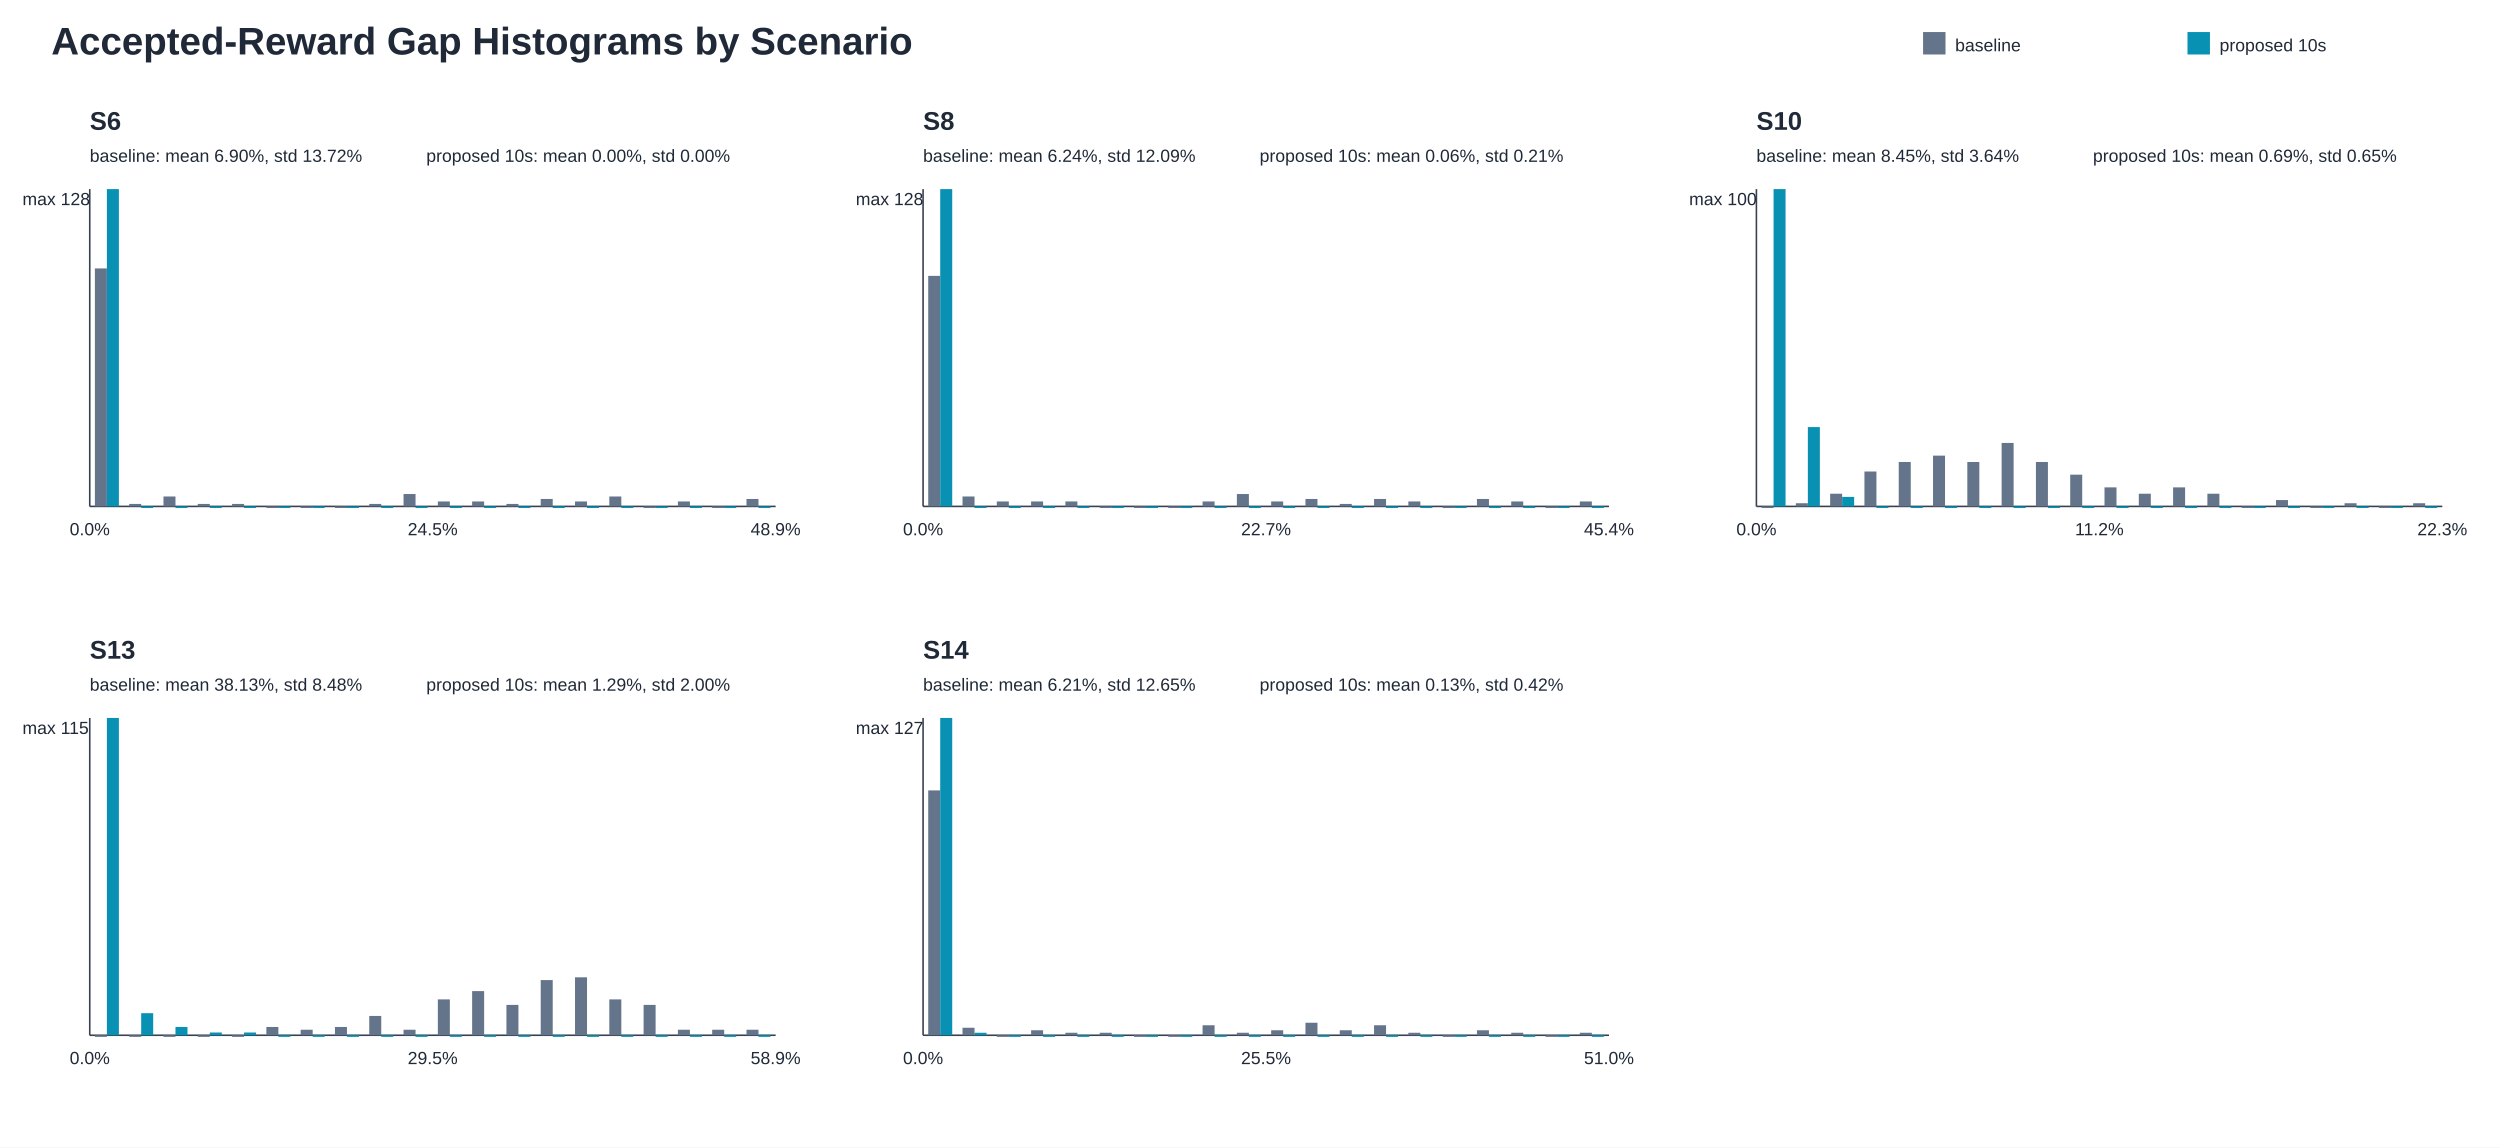
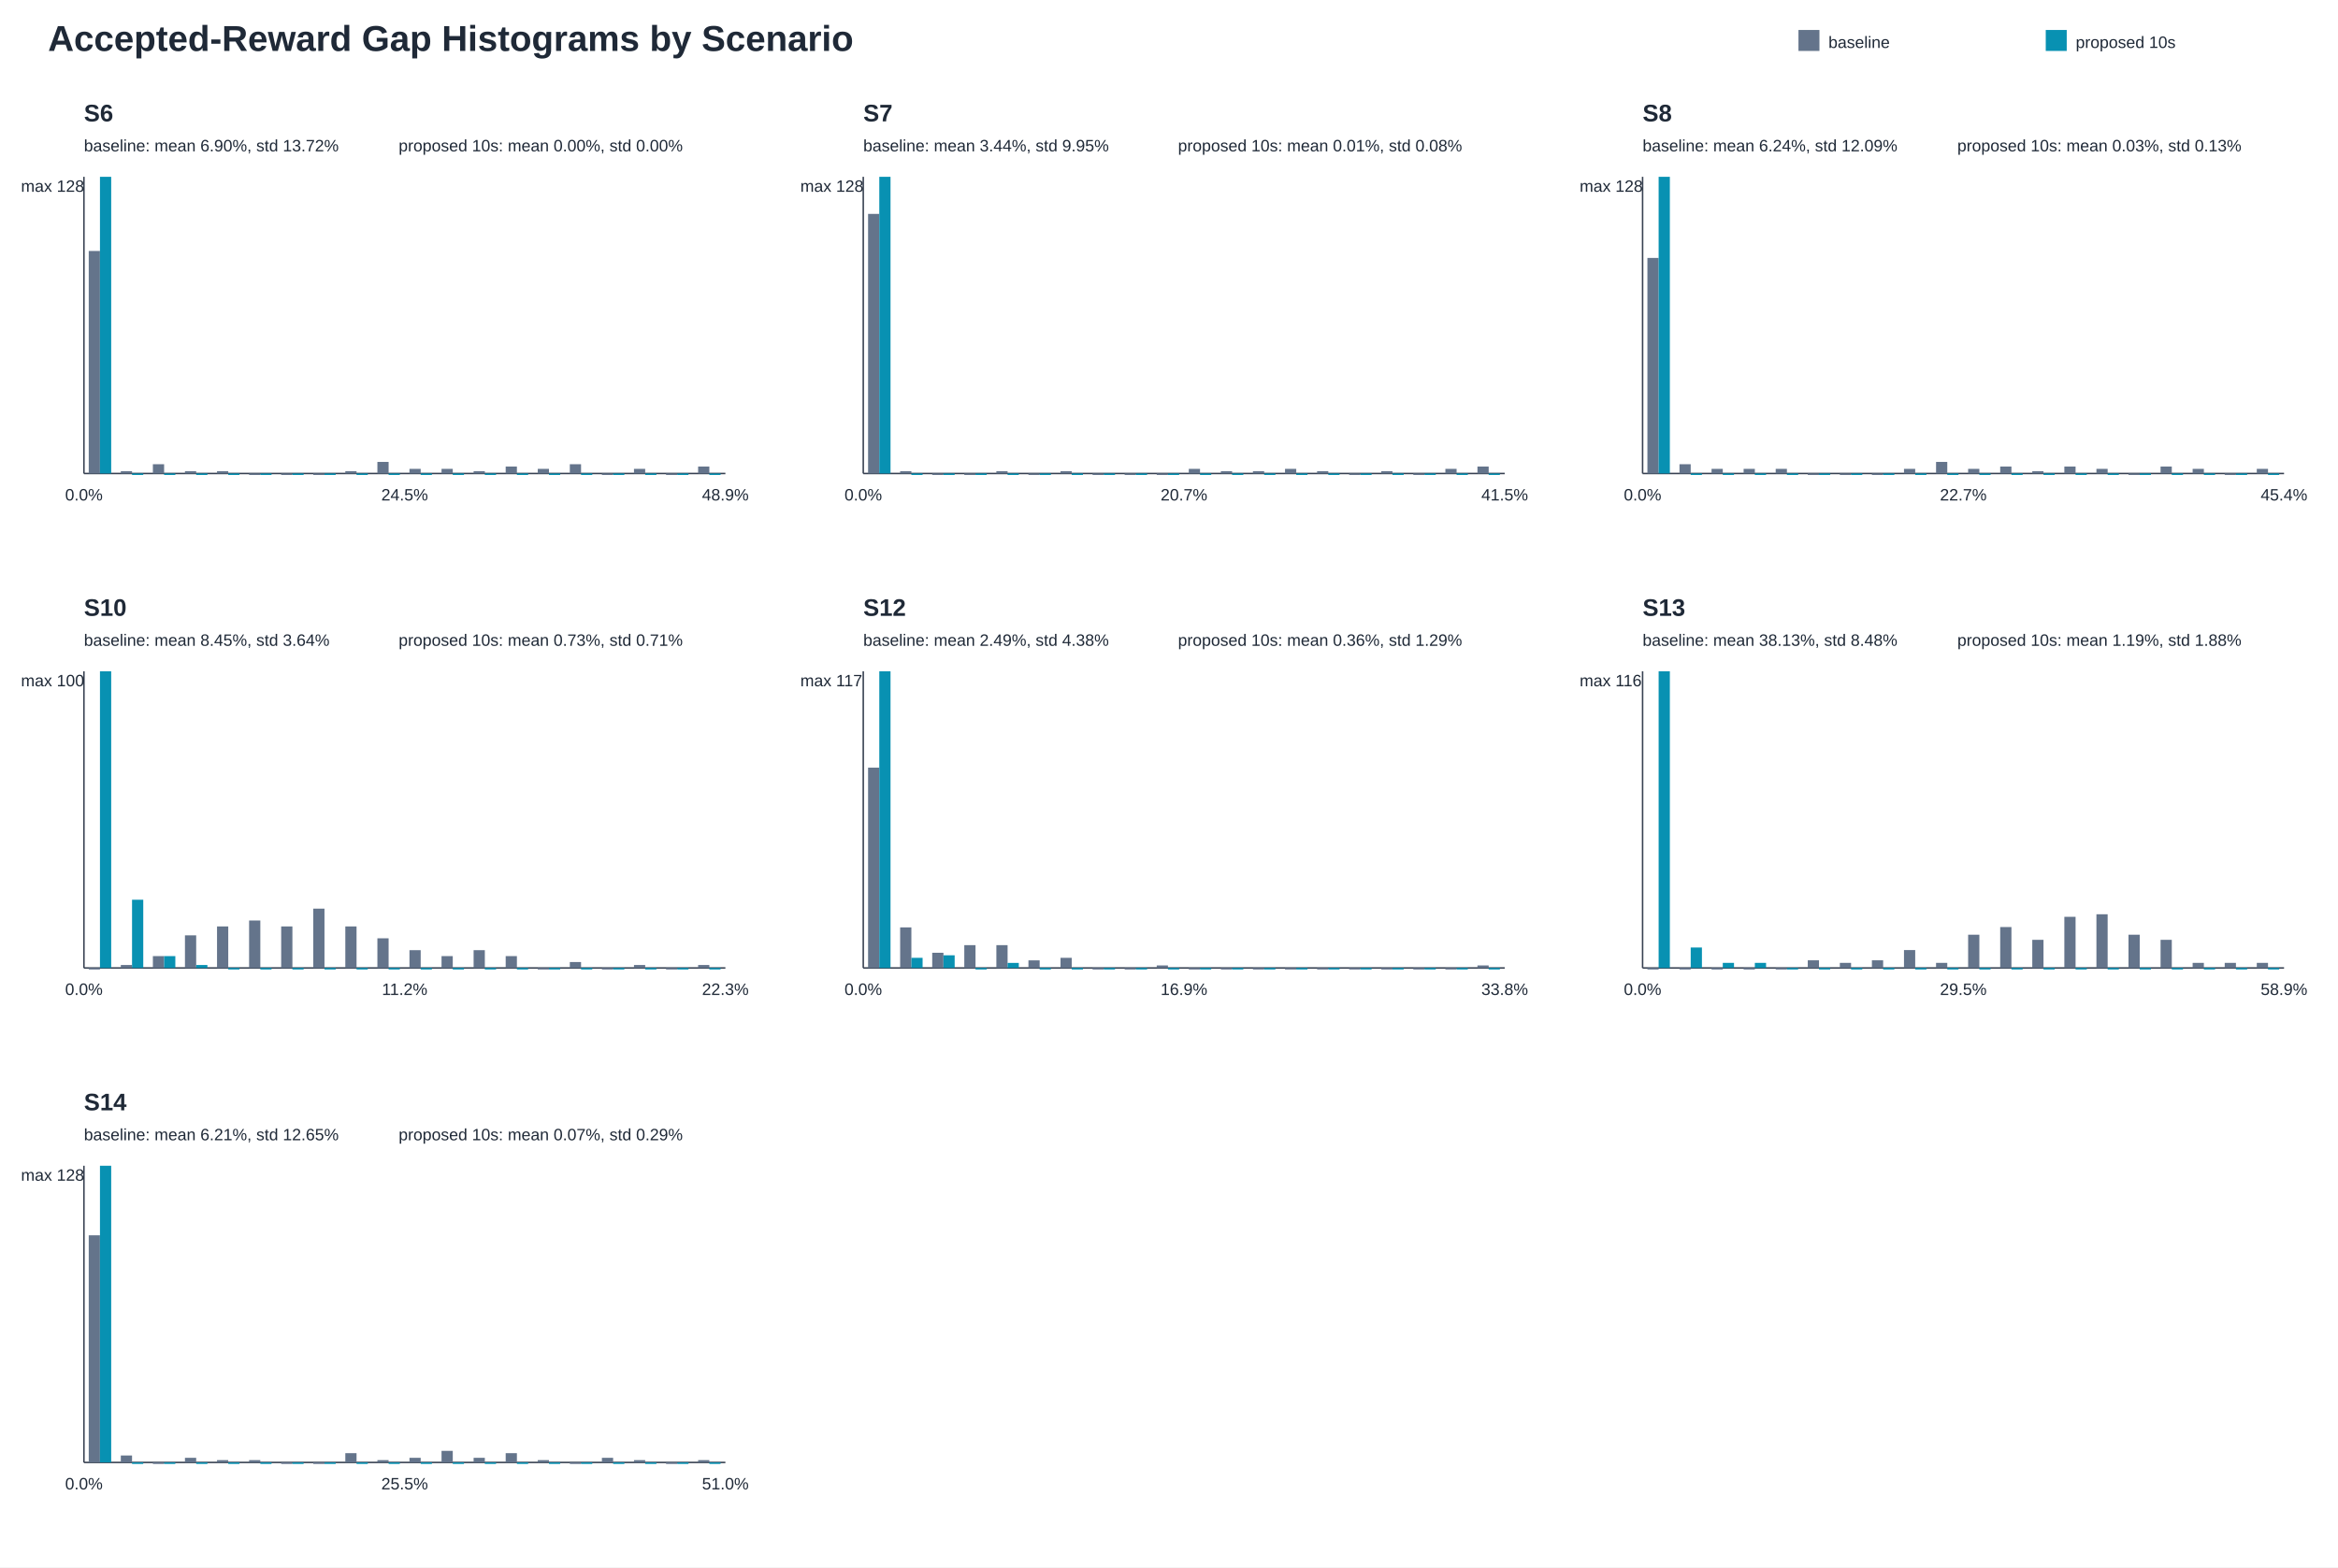
- <svg xmlns="http://www.w3.org/2000/svg" width="1560" height="716" viewBox="0 0 1560 716">
+ <svg xmlns="http://www.w3.org/2000/svg" width="1560" height="1046" viewBox="0 0 1560 1046">
  <rect width="100%" height="100%" fill="#ffffff" />
  <style>text{font-family:Arial,Helvetica,sans-serif;fill:#1f2937}.title{font-size:24px;font-weight:700}.subtitle{font-size:16px;font-weight:700}.label{font-size:11px}.axis{stroke:#374151;stroke-width:1}</style>
  <text x="32" y="34" class="title">Accepted-Reward Gap Histograms by Scenario</text>
  <rect x="1200" y="20" width="14" height="14" fill="#64748b" />
  <text x="1220" y="32" class="label">baseline</text>
  <rect x="1365" y="20" width="14" height="14" fill="#0891b2" />
  <text x="1385" y="32" class="label">proposed 10s</text>
  <text x="56" y="81" class="subtitle">S6</text>
  <text x="56" y="101" class="label">baseline: mean 6.90%, std 13.72%</text>
  <text x="266" y="101" class="label">proposed 10s: mean 0.00%, std 0.00%</text>
  <line x1="56" y1="316" x2="484" y2="316" class="axis" />
  <line x1="56" y1="118" x2="56" y2="316" class="axis" />
  <rect x="59.21" y="167.50" width="7.49" height="148.50" fill="#64748b" />
  <rect x="66.70" y="118.00" width="7.49" height="198.00" fill="#0891b2" />
  <rect x="80.61" y="314.45" width="7.49" height="1.55" fill="#64748b" />
  <rect x="88.10" y="316.00" width="7.49" height="1.00" fill="#0891b2" />
  <rect x="102.01" y="309.81" width="7.49" height="6.19" fill="#64748b" />
  <rect x="109.50" y="316.00" width="7.49" height="1.00" fill="#0891b2" />
  <rect x="123.41" y="314.45" width="7.49" height="1.55" fill="#64748b" />
  <rect x="130.90" y="316.00" width="7.49" height="1.00" fill="#0891b2" />
  <rect x="144.81" y="314.45" width="7.49" height="1.55" fill="#64748b" />
  <rect x="152.30" y="316.00" width="7.49" height="1.00" fill="#0891b2" />
  <rect x="166.21" y="316.00" width="7.49" height="1.00" fill="#64748b" />
  <rect x="173.70" y="316.00" width="7.49" height="1.00" fill="#0891b2" />
  <rect x="187.61" y="316.00" width="7.49" height="1.00" fill="#64748b" />
  <rect x="195.10" y="316.00" width="7.49" height="1.00" fill="#0891b2" />
  <rect x="209.01" y="316.00" width="7.49" height="1.00" fill="#64748b" />
  <rect x="216.50" y="316.00" width="7.49" height="1.00" fill="#0891b2" />
  <rect x="230.41" y="314.45" width="7.49" height="1.55" fill="#64748b" />
  <rect x="237.90" y="316.00" width="7.49" height="1.00" fill="#0891b2" />
  <rect x="251.81" y="308.27" width="7.49" height="7.73" fill="#64748b" />
  <rect x="259.30" y="316.00" width="7.49" height="1.00" fill="#0891b2" />
  <rect x="273.21" y="312.91" width="7.49" height="3.09" fill="#64748b" />
  <rect x="280.70" y="316.00" width="7.49" height="1.00" fill="#0891b2" />
  <rect x="294.61" y="312.91" width="7.49" height="3.09" fill="#64748b" />
  <rect x="302.10" y="316.00" width="7.49" height="1.00" fill="#0891b2" />
  <rect x="316.01" y="314.45" width="7.49" height="1.55" fill="#64748b" />
  <rect x="323.50" y="316.00" width="7.49" height="1.00" fill="#0891b2" />
  <rect x="337.41" y="311.36" width="7.49" height="4.64" fill="#64748b" />
  <rect x="344.90" y="316.00" width="7.49" height="1.00" fill="#0891b2" />
  <rect x="358.81" y="312.91" width="7.49" height="3.09" fill="#64748b" />
  <rect x="366.30" y="316.00" width="7.49" height="1.00" fill="#0891b2" />
  <rect x="380.21" y="309.81" width="7.49" height="6.19" fill="#64748b" />
  <rect x="387.70" y="316.00" width="7.49" height="1.00" fill="#0891b2" />
  <rect x="401.61" y="316.00" width="7.49" height="1.00" fill="#64748b" />
  <rect x="409.10" y="316.00" width="7.49" height="1.00" fill="#0891b2" />
  <rect x="423.01" y="312.91" width="7.49" height="3.09" fill="#64748b" />
  <rect x="430.50" y="316.00" width="7.49" height="1.00" fill="#0891b2" />
  <rect x="444.41" y="316.00" width="7.49" height="1.00" fill="#64748b" />
  <rect x="451.90" y="316.00" width="7.49" height="1.00" fill="#0891b2" />
  <rect x="465.81" y="311.36" width="7.49" height="4.64" fill="#64748b" />
  <rect x="473.30" y="316.00" width="7.49" height="1.00" fill="#0891b2" />
  <text x="56.00" y="334" text-anchor="middle" class="label">0.0%</text>
  <text x="270.00" y="334" text-anchor="middle" class="label">24.5%</text>
  <text x="484.00" y="334" text-anchor="middle" class="label">48.9%</text>
  <text x="14" y="128" class="label">max 128</text>
-   <text x="576" y="81" class="subtitle">S8</text>
-   <text x="576" y="101" class="label">baseline: mean 6.24%, std 12.09%</text>
-   <text x="786" y="101" class="label">proposed 10s: mean 0.06%, std 0.21%</text>
+   <text x="576" y="81" class="subtitle">S7</text>
+   <text x="576" y="101" class="label">baseline: mean 3.44%, std 9.95%</text>
+   <text x="786" y="101" class="label">proposed 10s: mean 0.01%, std 0.08%</text>
  <line x1="576" y1="316" x2="1004" y2="316" class="axis" />
  <line x1="576" y1="118" x2="576" y2="316" class="axis" />
-   <rect x="579.21" y="172.14" width="7.49" height="143.86" fill="#64748b" />
+   <rect x="579.21" y="142.75" width="7.49" height="173.25" fill="#64748b" />
  <rect x="586.70" y="118.00" width="7.49" height="198.00" fill="#0891b2" />
-   <rect x="600.61" y="309.81" width="7.49" height="6.19" fill="#64748b" />
+   <rect x="600.61" y="314.45" width="7.49" height="1.55" fill="#64748b" />
  <rect x="608.10" y="316.00" width="7.49" height="1.00" fill="#0891b2" />
-   <rect x="622.01" y="312.91" width="7.49" height="3.09" fill="#64748b" />
+   <rect x="622.01" y="316.00" width="7.49" height="1.00" fill="#64748b" />
  <rect x="629.50" y="316.00" width="7.49" height="1.00" fill="#0891b2" />
-   <rect x="643.41" y="312.91" width="7.49" height="3.09" fill="#64748b" />
+   <rect x="643.41" y="316.00" width="7.49" height="1.00" fill="#64748b" />
  <rect x="650.90" y="316.00" width="7.49" height="1.00" fill="#0891b2" />
-   <rect x="664.81" y="312.91" width="7.49" height="3.09" fill="#64748b" />
+   <rect x="664.81" y="314.45" width="7.49" height="1.55" fill="#64748b" />
  <rect x="672.30" y="316.00" width="7.49" height="1.00" fill="#0891b2" />
  <rect x="686.21" y="316.00" width="7.49" height="1.00" fill="#64748b" />
  <rect x="693.70" y="316.00" width="7.49" height="1.00" fill="#0891b2" />
-   <rect x="707.61" y="316.00" width="7.49" height="1.00" fill="#64748b" />
+   <rect x="707.61" y="314.45" width="7.49" height="1.55" fill="#64748b" />
  <rect x="715.10" y="316.00" width="7.49" height="1.00" fill="#0891b2" />
  <rect x="729.01" y="316.00" width="7.49" height="1.00" fill="#64748b" />
  <rect x="736.50" y="316.00" width="7.49" height="1.00" fill="#0891b2" />
-   <rect x="750.41" y="312.91" width="7.49" height="3.09" fill="#64748b" />
+   <rect x="750.41" y="316.00" width="7.49" height="1.00" fill="#64748b" />
  <rect x="757.90" y="316.00" width="7.49" height="1.00" fill="#0891b2" />
-   <rect x="771.81" y="308.27" width="7.49" height="7.73" fill="#64748b" />
+   <rect x="771.81" y="316.00" width="7.49" height="1.00" fill="#64748b" />
  <rect x="779.30" y="316.00" width="7.49" height="1.00" fill="#0891b2" />
  <rect x="793.21" y="312.91" width="7.49" height="3.09" fill="#64748b" />
  <rect x="800.70" y="316.00" width="7.49" height="1.00" fill="#0891b2" />
-   <rect x="814.61" y="311.36" width="7.49" height="4.64" fill="#64748b" />
+   <rect x="814.61" y="314.45" width="7.49" height="1.55" fill="#64748b" />
  <rect x="822.10" y="316.00" width="7.49" height="1.00" fill="#0891b2" />
  <rect x="836.01" y="314.45" width="7.49" height="1.55" fill="#64748b" />
  <rect x="843.50" y="316.00" width="7.49" height="1.00" fill="#0891b2" />
-   <rect x="857.41" y="311.36" width="7.49" height="4.64" fill="#64748b" />
+   <rect x="857.41" y="312.91" width="7.49" height="3.09" fill="#64748b" />
  <rect x="864.90" y="316.00" width="7.49" height="1.00" fill="#0891b2" />
-   <rect x="878.81" y="312.91" width="7.49" height="3.09" fill="#64748b" />
+   <rect x="878.81" y="314.45" width="7.49" height="1.55" fill="#64748b" />
  <rect x="886.30" y="316.00" width="7.49" height="1.00" fill="#0891b2" />
  <rect x="900.21" y="316.00" width="7.49" height="1.00" fill="#64748b" />
  <rect x="907.70" y="316.00" width="7.49" height="1.00" fill="#0891b2" />
-   <rect x="921.61" y="311.36" width="7.49" height="4.64" fill="#64748b" />
+   <rect x="921.61" y="314.45" width="7.49" height="1.55" fill="#64748b" />
  <rect x="929.10" y="316.00" width="7.49" height="1.00" fill="#0891b2" />
-   <rect x="943.01" y="312.91" width="7.49" height="3.09" fill="#64748b" />
+   <rect x="943.01" y="316.00" width="7.49" height="1.00" fill="#64748b" />
  <rect x="950.50" y="316.00" width="7.49" height="1.00" fill="#0891b2" />
-   <rect x="964.41" y="316.00" width="7.49" height="1.00" fill="#64748b" />
+   <rect x="964.41" y="312.91" width="7.49" height="3.09" fill="#64748b" />
  <rect x="971.90" y="316.00" width="7.49" height="1.00" fill="#0891b2" />
-   <rect x="985.81" y="312.91" width="7.49" height="3.09" fill="#64748b" />
+   <rect x="985.81" y="311.36" width="7.49" height="4.64" fill="#64748b" />
  <rect x="993.30" y="316.00" width="7.49" height="1.00" fill="#0891b2" />
  <text x="576.00" y="334" text-anchor="middle" class="label">0.0%</text>
-   <text x="790.00" y="334" text-anchor="middle" class="label">22.7%</text>
-   <text x="1004.00" y="334" text-anchor="middle" class="label">45.4%</text>
+   <text x="790.00" y="334" text-anchor="middle" class="label">20.7%</text>
+   <text x="1004.00" y="334" text-anchor="middle" class="label">41.5%</text>
  <text x="534" y="128" class="label">max 128</text>
-   <text x="1096" y="81" class="subtitle">S10</text>
-   <text x="1096" y="101" class="label">baseline: mean 8.45%, std 3.64%</text>
-   <text x="1306" y="101" class="label">proposed 10s: mean 0.69%, std 0.65%</text>
+   <text x="1096" y="81" class="subtitle">S8</text>
+   <text x="1096" y="101" class="label">baseline: mean 6.24%, std 12.09%</text>
+   <text x="1306" y="101" class="label">proposed 10s: mean 0.03%, std 0.13%</text>
  <line x1="1096" y1="316" x2="1524" y2="316" class="axis" />
  <line x1="1096" y1="118" x2="1096" y2="316" class="axis" />
-   <rect x="1099.21" y="316.00" width="7.49" height="1.00" fill="#64748b" />
+   <rect x="1099.21" y="172.14" width="7.49" height="143.86" fill="#64748b" />
  <rect x="1106.70" y="118.00" width="7.49" height="198.00" fill="#0891b2" />
-   <rect x="1120.61" y="314.02" width="7.49" height="1.98" fill="#64748b" />
-   <rect x="1128.10" y="266.50" width="7.49" height="49.50" fill="#0891b2" />
-   <rect x="1142.01" y="308.08" width="7.49" height="7.92" fill="#64748b" />
-   <rect x="1149.50" y="310.06" width="7.49" height="5.94" fill="#0891b2" />
-   <rect x="1163.41" y="294.22" width="7.49" height="21.78" fill="#64748b" />
+   <rect x="1120.61" y="309.81" width="7.49" height="6.19" fill="#64748b" />
+   <rect x="1128.10" y="316.00" width="7.49" height="1.00" fill="#0891b2" />
+   <rect x="1142.01" y="312.91" width="7.49" height="3.09" fill="#64748b" />
+   <rect x="1149.50" y="316.00" width="7.49" height="1.00" fill="#0891b2" />
+   <rect x="1163.41" y="312.91" width="7.49" height="3.09" fill="#64748b" />
  <rect x="1170.90" y="316.00" width="7.49" height="1.00" fill="#0891b2" />
-   <rect x="1184.81" y="288.28" width="7.49" height="27.72" fill="#64748b" />
+   <rect x="1184.81" y="312.91" width="7.49" height="3.09" fill="#64748b" />
  <rect x="1192.30" y="316.00" width="7.49" height="1.00" fill="#0891b2" />
-   <rect x="1206.21" y="284.32" width="7.49" height="31.68" fill="#64748b" />
+   <rect x="1206.21" y="316.00" width="7.49" height="1.00" fill="#64748b" />
  <rect x="1213.70" y="316.00" width="7.49" height="1.00" fill="#0891b2" />
-   <rect x="1227.61" y="288.28" width="7.49" height="27.72" fill="#64748b" />
+   <rect x="1227.61" y="316.00" width="7.49" height="1.00" fill="#64748b" />
  <rect x="1235.10" y="316.00" width="7.49" height="1.00" fill="#0891b2" />
-   <rect x="1249.01" y="276.40" width="7.49" height="39.60" fill="#64748b" />
+   <rect x="1249.01" y="316.00" width="7.49" height="1.00" fill="#64748b" />
  <rect x="1256.50" y="316.00" width="7.49" height="1.00" fill="#0891b2" />
-   <rect x="1270.41" y="288.28" width="7.49" height="27.72" fill="#64748b" />
+   <rect x="1270.41" y="312.91" width="7.49" height="3.09" fill="#64748b" />
  <rect x="1277.90" y="316.00" width="7.49" height="1.00" fill="#0891b2" />
-   <rect x="1291.81" y="296.20" width="7.49" height="19.80" fill="#64748b" />
+   <rect x="1291.81" y="308.27" width="7.49" height="7.73" fill="#64748b" />
  <rect x="1299.30" y="316.00" width="7.49" height="1.00" fill="#0891b2" />
-   <rect x="1313.21" y="304.12" width="7.49" height="11.88" fill="#64748b" />
+   <rect x="1313.21" y="312.91" width="7.49" height="3.09" fill="#64748b" />
  <rect x="1320.70" y="316.00" width="7.49" height="1.00" fill="#0891b2" />
-   <rect x="1334.61" y="308.08" width="7.49" height="7.92" fill="#64748b" />
+   <rect x="1334.61" y="311.36" width="7.49" height="4.64" fill="#64748b" />
  <rect x="1342.10" y="316.00" width="7.49" height="1.00" fill="#0891b2" />
-   <rect x="1356.01" y="304.12" width="7.49" height="11.88" fill="#64748b" />
+   <rect x="1356.01" y="314.45" width="7.49" height="1.55" fill="#64748b" />
  <rect x="1363.50" y="316.00" width="7.49" height="1.00" fill="#0891b2" />
-   <rect x="1377.41" y="308.08" width="7.49" height="7.92" fill="#64748b" />
+   <rect x="1377.41" y="311.36" width="7.49" height="4.64" fill="#64748b" />
  <rect x="1384.90" y="316.00" width="7.49" height="1.00" fill="#0891b2" />
-   <rect x="1398.81" y="316.00" width="7.49" height="1.00" fill="#64748b" />
+   <rect x="1398.81" y="312.91" width="7.49" height="3.09" fill="#64748b" />
  <rect x="1406.30" y="316.00" width="7.49" height="1.00" fill="#0891b2" />
-   <rect x="1420.21" y="312.04" width="7.49" height="3.96" fill="#64748b" />
+   <rect x="1420.21" y="316.00" width="7.49" height="1.00" fill="#64748b" />
  <rect x="1427.70" y="316.00" width="7.49" height="1.00" fill="#0891b2" />
-   <rect x="1441.61" y="316.00" width="7.49" height="1.00" fill="#64748b" />
+   <rect x="1441.61" y="311.36" width="7.49" height="4.64" fill="#64748b" />
  <rect x="1449.10" y="316.00" width="7.49" height="1.00" fill="#0891b2" />
-   <rect x="1463.01" y="314.02" width="7.49" height="1.98" fill="#64748b" />
+   <rect x="1463.01" y="312.91" width="7.49" height="3.09" fill="#64748b" />
  <rect x="1470.50" y="316.00" width="7.49" height="1.00" fill="#0891b2" />
  <rect x="1484.41" y="316.00" width="7.49" height="1.00" fill="#64748b" />
  <rect x="1491.90" y="316.00" width="7.49" height="1.00" fill="#0891b2" />
-   <rect x="1505.81" y="314.02" width="7.49" height="1.98" fill="#64748b" />
+   <rect x="1505.81" y="312.91" width="7.49" height="3.09" fill="#64748b" />
  <rect x="1513.30" y="316.00" width="7.49" height="1.00" fill="#0891b2" />
  <text x="1096.00" y="334" text-anchor="middle" class="label">0.0%</text>
-   <text x="1310.00" y="334" text-anchor="middle" class="label">11.2%</text>
-   <text x="1524.00" y="334" text-anchor="middle" class="label">22.3%</text>
-   <text x="1054" y="128" class="label">max 100</text>
-   <text x="56" y="411" class="subtitle">S13</text>
-   <text x="56" y="431" class="label">baseline: mean 38.13%, std 8.48%</text>
-   <text x="266" y="431" class="label">proposed 10s: mean 1.29%, std 2.00%</text>
+   <text x="1310.00" y="334" text-anchor="middle" class="label">22.7%</text>
+   <text x="1524.00" y="334" text-anchor="middle" class="label">45.4%</text>
+   <text x="1054" y="128" class="label">max 128</text>
+   <text x="56" y="411" class="subtitle">S10</text>
+   <text x="56" y="431" class="label">baseline: mean 8.45%, std 3.64%</text>
+   <text x="266" y="431" class="label">proposed 10s: mean 0.73%, std 0.71%</text>
  <line x1="56" y1="646" x2="484" y2="646" class="axis" />
  <line x1="56" y1="448" x2="56" y2="646" class="axis" />
  <rect x="59.21" y="646.00" width="7.49" height="1.00" fill="#64748b" />
  <rect x="66.70" y="448.00" width="7.49" height="198.00" fill="#0891b2" />
-   <rect x="80.61" y="646.00" width="7.49" height="1.00" fill="#64748b" />
-   <rect x="88.10" y="632.23" width="7.49" height="13.77" fill="#0891b2" />
-   <rect x="102.01" y="646.00" width="7.49" height="1.00" fill="#64748b" />
-   <rect x="109.50" y="640.83" width="7.49" height="5.17" fill="#0891b2" />
-   <rect x="123.41" y="646.00" width="7.49" height="1.00" fill="#64748b" />
-   <rect x="130.90" y="644.28" width="7.49" height="1.72" fill="#0891b2" />
-   <rect x="144.81" y="646.00" width="7.49" height="1.00" fill="#64748b" />
-   <rect x="152.30" y="644.28" width="7.49" height="1.72" fill="#0891b2" />
-   <rect x="166.21" y="640.83" width="7.49" height="5.17" fill="#64748b" />
+   <rect x="80.61" y="644.02" width="7.49" height="1.98" fill="#64748b" />
+   <rect x="88.10" y="600.46" width="7.49" height="45.54" fill="#0891b2" />
+   <rect x="102.01" y="638.08" width="7.49" height="7.92" fill="#64748b" />
+   <rect x="109.50" y="638.08" width="7.49" height="7.92" fill="#0891b2" />
+   <rect x="123.41" y="624.22" width="7.49" height="21.78" fill="#64748b" />
+   <rect x="130.90" y="644.02" width="7.49" height="1.98" fill="#0891b2" />
+   <rect x="144.81" y="618.28" width="7.49" height="27.72" fill="#64748b" />
+   <rect x="152.30" y="646.00" width="7.49" height="1.00" fill="#0891b2" />
+   <rect x="166.21" y="614.32" width="7.49" height="31.68" fill="#64748b" />
  <rect x="173.70" y="646.00" width="7.49" height="1.00" fill="#0891b2" />
-   <rect x="187.61" y="642.56" width="7.49" height="3.44" fill="#64748b" />
+   <rect x="187.61" y="618.28" width="7.49" height="27.72" fill="#64748b" />
  <rect x="195.10" y="646.00" width="7.49" height="1.00" fill="#0891b2" />
-   <rect x="209.01" y="640.83" width="7.49" height="5.17" fill="#64748b" />
+   <rect x="209.01" y="606.40" width="7.49" height="39.60" fill="#64748b" />
  <rect x="216.50" y="646.00" width="7.49" height="1.00" fill="#0891b2" />
-   <rect x="230.41" y="633.95" width="7.49" height="12.05" fill="#64748b" />
+   <rect x="230.41" y="618.28" width="7.49" height="27.72" fill="#64748b" />
  <rect x="237.90" y="646.00" width="7.49" height="1.00" fill="#0891b2" />
-   <rect x="251.81" y="642.56" width="7.49" height="3.44" fill="#64748b" />
+   <rect x="251.81" y="626.20" width="7.49" height="19.80" fill="#64748b" />
  <rect x="259.30" y="646.00" width="7.49" height="1.00" fill="#0891b2" />
-   <rect x="273.21" y="623.62" width="7.49" height="22.38" fill="#64748b" />
+   <rect x="273.21" y="634.12" width="7.49" height="11.88" fill="#64748b" />
  <rect x="280.70" y="646.00" width="7.49" height="1.00" fill="#0891b2" />
-   <rect x="294.61" y="618.45" width="7.49" height="27.55" fill="#64748b" />
+   <rect x="294.61" y="638.08" width="7.49" height="7.92" fill="#64748b" />
  <rect x="302.10" y="646.00" width="7.49" height="1.00" fill="#0891b2" />
-   <rect x="316.01" y="627.06" width="7.49" height="18.94" fill="#64748b" />
+   <rect x="316.01" y="634.12" width="7.49" height="11.88" fill="#64748b" />
  <rect x="323.50" y="646.00" width="7.49" height="1.00" fill="#0891b2" />
-   <rect x="337.41" y="611.57" width="7.49" height="34.43" fill="#64748b" />
+   <rect x="337.41" y="638.08" width="7.49" height="7.92" fill="#64748b" />
  <rect x="344.90" y="646.00" width="7.49" height="1.00" fill="#0891b2" />
-   <rect x="358.81" y="609.84" width="7.49" height="36.16" fill="#64748b" />
+   <rect x="358.81" y="646.00" width="7.49" height="1.00" fill="#64748b" />
  <rect x="366.30" y="646.00" width="7.49" height="1.00" fill="#0891b2" />
-   <rect x="380.21" y="623.62" width="7.49" height="22.38" fill="#64748b" />
+   <rect x="380.21" y="642.04" width="7.49" height="3.96" fill="#64748b" />
  <rect x="387.70" y="646.00" width="7.49" height="1.00" fill="#0891b2" />
-   <rect x="401.61" y="627.06" width="7.49" height="18.94" fill="#64748b" />
+   <rect x="401.61" y="646.00" width="7.49" height="1.00" fill="#64748b" />
  <rect x="409.10" y="646.00" width="7.49" height="1.00" fill="#0891b2" />
-   <rect x="423.01" y="642.56" width="7.49" height="3.44" fill="#64748b" />
+   <rect x="423.01" y="644.02" width="7.49" height="1.98" fill="#64748b" />
  <rect x="430.50" y="646.00" width="7.49" height="1.00" fill="#0891b2" />
-   <rect x="444.41" y="642.56" width="7.49" height="3.44" fill="#64748b" />
+   <rect x="444.41" y="646.00" width="7.49" height="1.00" fill="#64748b" />
  <rect x="451.90" y="646.00" width="7.49" height="1.00" fill="#0891b2" />
-   <rect x="465.81" y="642.56" width="7.49" height="3.44" fill="#64748b" />
+   <rect x="465.81" y="644.02" width="7.49" height="1.98" fill="#64748b" />
  <rect x="473.30" y="646.00" width="7.49" height="1.00" fill="#0891b2" />
  <text x="56.00" y="664" text-anchor="middle" class="label">0.0%</text>
-   <text x="270.00" y="664" text-anchor="middle" class="label">29.5%</text>
-   <text x="484.00" y="664" text-anchor="middle" class="label">58.9%</text>
-   <text x="14" y="458" class="label">max 115</text>
-   <text x="576" y="411" class="subtitle">S14</text>
-   <text x="576" y="431" class="label">baseline: mean 6.21%, std 12.65%</text>
-   <text x="786" y="431" class="label">proposed 10s: mean 0.13%, std 0.42%</text>
+   <text x="270.00" y="664" text-anchor="middle" class="label">11.2%</text>
+   <text x="484.00" y="664" text-anchor="middle" class="label">22.3%</text>
+   <text x="14" y="458" class="label">max 100</text>
+   <text x="576" y="411" class="subtitle">S12</text>
+   <text x="576" y="431" class="label">baseline: mean 2.49%, std 4.38%</text>
+   <text x="786" y="431" class="label">proposed 10s: mean 0.36%, std 1.29%</text>
  <line x1="576" y1="646" x2="1004" y2="646" class="axis" />
  <line x1="576" y1="448" x2="576" y2="646" class="axis" />
-   <rect x="579.21" y="493.21" width="7.49" height="152.79" fill="#64748b" />
+   <rect x="579.21" y="512.31" width="7.49" height="133.69" fill="#64748b" />
  <rect x="586.70" y="448.00" width="7.49" height="198.00" fill="#0891b2" />
-   <rect x="600.61" y="641.32" width="7.49" height="4.68" fill="#64748b" />
-   <rect x="608.10" y="644.44" width="7.49" height="1.56" fill="#0891b2" />
-   <rect x="622.01" y="646.00" width="7.49" height="1.00" fill="#64748b" />
-   <rect x="629.50" y="646.00" width="7.49" height="1.00" fill="#0891b2" />
-   <rect x="643.41" y="642.88" width="7.49" height="3.12" fill="#64748b" />
+   <rect x="600.61" y="618.92" width="7.49" height="27.08" fill="#64748b" />
+   <rect x="608.10" y="639.23" width="7.49" height="6.77" fill="#0891b2" />
+   <rect x="622.01" y="635.85" width="7.49" height="10.15" fill="#64748b" />
+   <rect x="629.50" y="637.54" width="7.49" height="8.46" fill="#0891b2" />
+   <rect x="643.41" y="630.77" width="7.49" height="15.23" fill="#64748b" />
  <rect x="650.90" y="646.00" width="7.49" height="1.00" fill="#0891b2" />
-   <rect x="664.81" y="644.44" width="7.49" height="1.56" fill="#64748b" />
-   <rect x="672.30" y="646.00" width="7.49" height="1.00" fill="#0891b2" />
-   <rect x="686.21" y="644.44" width="7.49" height="1.56" fill="#64748b" />
+   <rect x="664.81" y="630.77" width="7.49" height="15.23" fill="#64748b" />
+   <rect x="672.30" y="642.62" width="7.49" height="3.38" fill="#0891b2" />
+   <rect x="686.21" y="640.92" width="7.49" height="5.08" fill="#64748b" />
  <rect x="693.70" y="646.00" width="7.49" height="1.00" fill="#0891b2" />
-   <rect x="707.61" y="646.00" width="7.49" height="1.00" fill="#64748b" />
+   <rect x="707.61" y="639.23" width="7.49" height="6.77" fill="#64748b" />
  <rect x="715.10" y="646.00" width="7.49" height="1.00" fill="#0891b2" />
  <rect x="729.01" y="646.00" width="7.49" height="1.00" fill="#64748b" />
  <rect x="736.50" y="646.00" width="7.49" height="1.00" fill="#0891b2" />
-   <rect x="750.41" y="639.76" width="7.49" height="6.24" fill="#64748b" />
+   <rect x="750.41" y="646.00" width="7.49" height="1.00" fill="#64748b" />
  <rect x="757.90" y="646.00" width="7.49" height="1.00" fill="#0891b2" />
-   <rect x="771.81" y="644.44" width="7.49" height="1.56" fill="#64748b" />
+   <rect x="771.81" y="644.31" width="7.49" height="1.69" fill="#64748b" />
  <rect x="779.30" y="646.00" width="7.49" height="1.00" fill="#0891b2" />
-   <rect x="793.21" y="642.88" width="7.49" height="3.12" fill="#64748b" />
+   <rect x="793.21" y="646.00" width="7.49" height="1.00" fill="#64748b" />
  <rect x="800.70" y="646.00" width="7.49" height="1.00" fill="#0891b2" />
-   <rect x="814.61" y="638.20" width="7.49" height="7.80" fill="#64748b" />
+   <rect x="814.61" y="646.00" width="7.49" height="1.00" fill="#64748b" />
  <rect x="822.10" y="646.00" width="7.49" height="1.00" fill="#0891b2" />
-   <rect x="836.01" y="642.88" width="7.49" height="3.12" fill="#64748b" />
+   <rect x="836.01" y="646.00" width="7.49" height="1.00" fill="#64748b" />
  <rect x="843.50" y="646.00" width="7.49" height="1.00" fill="#0891b2" />
-   <rect x="857.41" y="639.76" width="7.49" height="6.24" fill="#64748b" />
+   <rect x="857.41" y="646.00" width="7.49" height="1.00" fill="#64748b" />
  <rect x="864.90" y="646.00" width="7.49" height="1.00" fill="#0891b2" />
-   <rect x="878.81" y="644.44" width="7.49" height="1.56" fill="#64748b" />
+   <rect x="878.81" y="646.00" width="7.49" height="1.00" fill="#64748b" />
  <rect x="886.30" y="646.00" width="7.49" height="1.00" fill="#0891b2" />
  <rect x="900.21" y="646.00" width="7.49" height="1.00" fill="#64748b" />
  <rect x="907.70" y="646.00" width="7.49" height="1.00" fill="#0891b2" />
-   <rect x="921.61" y="642.88" width="7.49" height="3.12" fill="#64748b" />
+   <rect x="921.61" y="646.00" width="7.49" height="1.00" fill="#64748b" />
  <rect x="929.10" y="646.00" width="7.49" height="1.00" fill="#0891b2" />
-   <rect x="943.01" y="644.44" width="7.49" height="1.56" fill="#64748b" />
+   <rect x="943.01" y="646.00" width="7.49" height="1.00" fill="#64748b" />
  <rect x="950.50" y="646.00" width="7.49" height="1.00" fill="#0891b2" />
  <rect x="964.41" y="646.00" width="7.49" height="1.00" fill="#64748b" />
  <rect x="971.90" y="646.00" width="7.49" height="1.00" fill="#0891b2" />
-   <rect x="985.81" y="644.44" width="7.49" height="1.56" fill="#64748b" />
+   <rect x="985.81" y="644.31" width="7.49" height="1.69" fill="#64748b" />
  <rect x="993.30" y="646.00" width="7.49" height="1.00" fill="#0891b2" />
  <text x="576.00" y="664" text-anchor="middle" class="label">0.0%</text>
-   <text x="790.00" y="664" text-anchor="middle" class="label">25.5%</text>
-   <text x="1004.00" y="664" text-anchor="middle" class="label">51.0%</text>
-   <text x="534" y="458" class="label">max 127</text>
+   <text x="790.00" y="664" text-anchor="middle" class="label">16.9%</text>
+   <text x="1004.00" y="664" text-anchor="middle" class="label">33.8%</text>
+   <text x="534" y="458" class="label">max 117</text>
+   <text x="1096" y="411" class="subtitle">S13</text>
+   <text x="1096" y="431" class="label">baseline: mean 38.13%, std 8.48%</text>
+   <text x="1306" y="431" class="label">proposed 10s: mean 1.19%, std 1.88%</text>
+   <line x1="1096" y1="646" x2="1524" y2="646" class="axis" />
+   <line x1="1096" y1="448" x2="1096" y2="646" class="axis" />
+   <rect x="1099.21" y="646.00" width="7.49" height="1.00" fill="#64748b" />
+   <rect x="1106.70" y="448.00" width="7.49" height="198.00" fill="#0891b2" />
+   <rect x="1120.61" y="646.00" width="7.49" height="1.00" fill="#64748b" />
+   <rect x="1128.10" y="632.34" width="7.49" height="13.66" fill="#0891b2" />
+   <rect x="1142.01" y="646.00" width="7.49" height="1.00" fill="#64748b" />
+   <rect x="1149.50" y="642.59" width="7.49" height="3.41" fill="#0891b2" />
+   <rect x="1163.41" y="646.00" width="7.49" height="1.00" fill="#64748b" />
+   <rect x="1170.90" y="642.59" width="7.49" height="3.41" fill="#0891b2" />
+   <rect x="1184.81" y="646.00" width="7.49" height="1.00" fill="#64748b" />
+   <rect x="1192.30" y="646.00" width="7.49" height="1.00" fill="#0891b2" />
+   <rect x="1206.21" y="640.88" width="7.49" height="5.12" fill="#64748b" />
+   <rect x="1213.70" y="646.00" width="7.49" height="1.00" fill="#0891b2" />
+   <rect x="1227.61" y="642.59" width="7.49" height="3.41" fill="#64748b" />
+   <rect x="1235.10" y="646.00" width="7.49" height="1.00" fill="#0891b2" />
+   <rect x="1249.01" y="640.88" width="7.49" height="5.12" fill="#64748b" />
+   <rect x="1256.50" y="646.00" width="7.49" height="1.00" fill="#0891b2" />
+   <rect x="1270.41" y="634.05" width="7.49" height="11.95" fill="#64748b" />
+   <rect x="1277.90" y="646.00" width="7.49" height="1.00" fill="#0891b2" />
+   <rect x="1291.81" y="642.59" width="7.49" height="3.41" fill="#64748b" />
+   <rect x="1299.30" y="646.00" width="7.49" height="1.00" fill="#0891b2" />
+   <rect x="1313.21" y="623.81" width="7.49" height="22.19" fill="#64748b" />
+   <rect x="1320.70" y="646.00" width="7.49" height="1.00" fill="#0891b2" />
+   <rect x="1334.61" y="618.69" width="7.49" height="27.31" fill="#64748b" />
+   <rect x="1342.10" y="646.00" width="7.49" height="1.00" fill="#0891b2" />
+   <rect x="1356.01" y="627.22" width="7.49" height="18.78" fill="#64748b" />
+   <rect x="1363.50" y="646.00" width="7.49" height="1.00" fill="#0891b2" />
+   <rect x="1377.41" y="611.86" width="7.49" height="34.14" fill="#64748b" />
+   <rect x="1384.90" y="646.00" width="7.49" height="1.00" fill="#0891b2" />
+   <rect x="1398.81" y="610.16" width="7.49" height="35.84" fill="#64748b" />
+   <rect x="1406.30" y="646.00" width="7.49" height="1.00" fill="#0891b2" />
+   <rect x="1420.21" y="623.81" width="7.49" height="22.19" fill="#64748b" />
+   <rect x="1427.70" y="646.00" width="7.49" height="1.00" fill="#0891b2" />
+   <rect x="1441.61" y="627.22" width="7.49" height="18.78" fill="#64748b" />
+   <rect x="1449.10" y="646.00" width="7.49" height="1.00" fill="#0891b2" />
+   <rect x="1463.01" y="642.59" width="7.49" height="3.41" fill="#64748b" />
+   <rect x="1470.50" y="646.00" width="7.49" height="1.00" fill="#0891b2" />
+   <rect x="1484.41" y="642.59" width="7.49" height="3.41" fill="#64748b" />
+   <rect x="1491.90" y="646.00" width="7.49" height="1.00" fill="#0891b2" />
+   <rect x="1505.81" y="642.59" width="7.49" height="3.41" fill="#64748b" />
+   <rect x="1513.30" y="646.00" width="7.49" height="1.00" fill="#0891b2" />
+   <text x="1096.00" y="664" text-anchor="middle" class="label">0.0%</text>
+   <text x="1310.00" y="664" text-anchor="middle" class="label">29.5%</text>
+   <text x="1524.00" y="664" text-anchor="middle" class="label">58.9%</text>
+   <text x="1054" y="458" class="label">max 116</text>
+   <text x="56" y="741" class="subtitle">S14</text>
+   <text x="56" y="761" class="label">baseline: mean 6.21%, std 12.65%</text>
+   <text x="266" y="761" class="label">proposed 10s: mean 0.07%, std 0.29%</text>
+   <line x1="56" y1="976" x2="484" y2="976" class="axis" />
+   <line x1="56" y1="778" x2="56" y2="976" class="axis" />
+   <rect x="59.21" y="824.41" width="7.49" height="151.59" fill="#64748b" />
+   <rect x="66.70" y="778.00" width="7.49" height="198.00" fill="#0891b2" />
+   <rect x="80.61" y="971.36" width="7.49" height="4.64" fill="#64748b" />
+   <rect x="88.10" y="976.00" width="7.49" height="1.00" fill="#0891b2" />
+   <rect x="102.01" y="976.00" width="7.49" height="1.00" fill="#64748b" />
+   <rect x="109.50" y="976.00" width="7.49" height="1.00" fill="#0891b2" />
+   <rect x="123.41" y="972.91" width="7.49" height="3.09" fill="#64748b" />
+   <rect x="130.90" y="976.00" width="7.49" height="1.00" fill="#0891b2" />
+   <rect x="144.81" y="974.45" width="7.49" height="1.55" fill="#64748b" />
+   <rect x="152.30" y="976.00" width="7.49" height="1.00" fill="#0891b2" />
+   <rect x="166.21" y="974.45" width="7.49" height="1.55" fill="#64748b" />
+   <rect x="173.70" y="976.00" width="7.49" height="1.00" fill="#0891b2" />
+   <rect x="187.61" y="976.00" width="7.49" height="1.00" fill="#64748b" />
+   <rect x="195.10" y="976.00" width="7.49" height="1.00" fill="#0891b2" />
+   <rect x="209.01" y="976.00" width="7.49" height="1.00" fill="#64748b" />
+   <rect x="216.50" y="976.00" width="7.49" height="1.00" fill="#0891b2" />
+   <rect x="230.41" y="969.81" width="7.49" height="6.19" fill="#64748b" />
+   <rect x="237.90" y="976.00" width="7.49" height="1.00" fill="#0891b2" />
+   <rect x="251.81" y="974.45" width="7.49" height="1.55" fill="#64748b" />
+   <rect x="259.30" y="976.00" width="7.49" height="1.00" fill="#0891b2" />
+   <rect x="273.21" y="972.91" width="7.49" height="3.09" fill="#64748b" />
+   <rect x="280.70" y="976.00" width="7.49" height="1.00" fill="#0891b2" />
+   <rect x="294.61" y="968.27" width="7.49" height="7.73" fill="#64748b" />
+   <rect x="302.10" y="976.00" width="7.49" height="1.00" fill="#0891b2" />
+   <rect x="316.01" y="972.91" width="7.49" height="3.09" fill="#64748b" />
+   <rect x="323.50" y="976.00" width="7.49" height="1.00" fill="#0891b2" />
+   <rect x="337.41" y="969.81" width="7.49" height="6.19" fill="#64748b" />
+   <rect x="344.90" y="976.00" width="7.49" height="1.00" fill="#0891b2" />
+   <rect x="358.81" y="974.45" width="7.49" height="1.55" fill="#64748b" />
+   <rect x="366.30" y="976.00" width="7.49" height="1.00" fill="#0891b2" />
+   <rect x="380.21" y="976.00" width="7.49" height="1.00" fill="#64748b" />
+   <rect x="387.70" y="976.00" width="7.49" height="1.00" fill="#0891b2" />
+   <rect x="401.61" y="972.91" width="7.49" height="3.09" fill="#64748b" />
+   <rect x="409.10" y="976.00" width="7.49" height="1.00" fill="#0891b2" />
+   <rect x="423.01" y="974.45" width="7.49" height="1.55" fill="#64748b" />
+   <rect x="430.50" y="976.00" width="7.49" height="1.00" fill="#0891b2" />
+   <rect x="444.41" y="976.00" width="7.49" height="1.00" fill="#64748b" />
+   <rect x="451.90" y="976.00" width="7.49" height="1.00" fill="#0891b2" />
+   <rect x="465.81" y="974.45" width="7.49" height="1.55" fill="#64748b" />
+   <rect x="473.30" y="976.00" width="7.49" height="1.00" fill="#0891b2" />
+   <text x="56.00" y="994" text-anchor="middle" class="label">0.0%</text>
+   <text x="270.00" y="994" text-anchor="middle" class="label">25.5%</text>
+   <text x="484.00" y="994" text-anchor="middle" class="label">51.0%</text>
+   <text x="14" y="788" class="label">max 128</text>
</svg>
